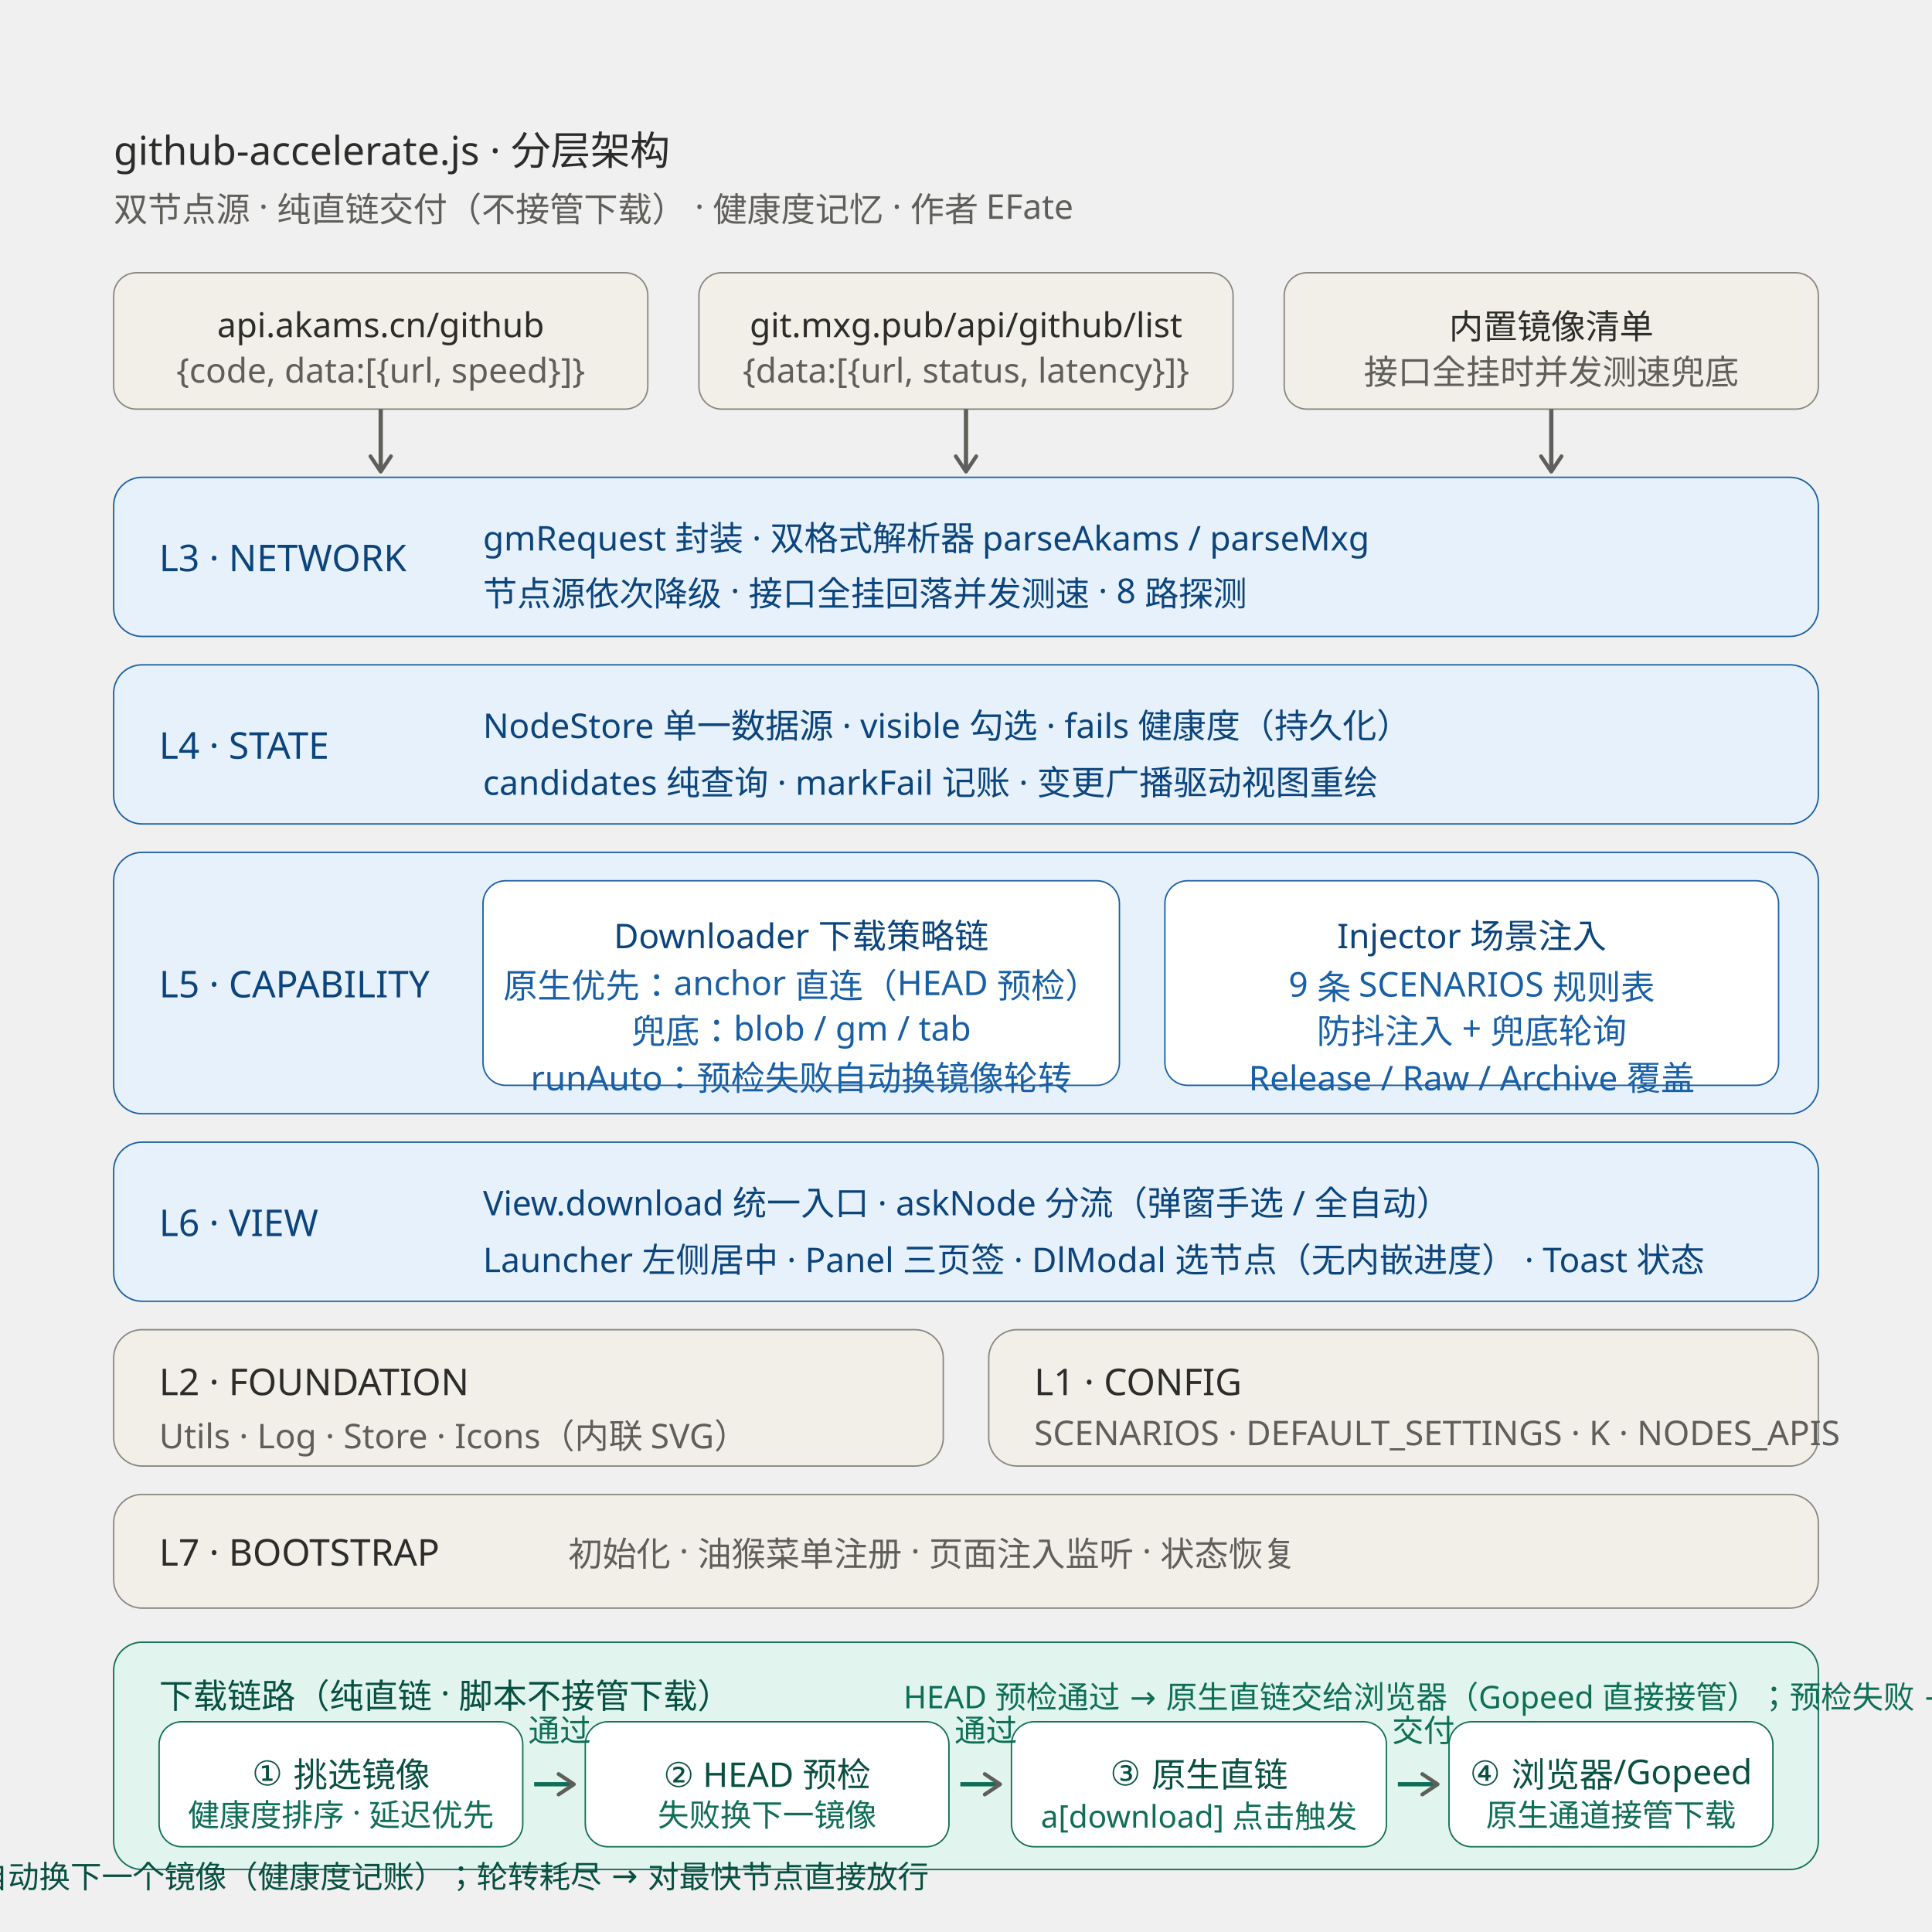
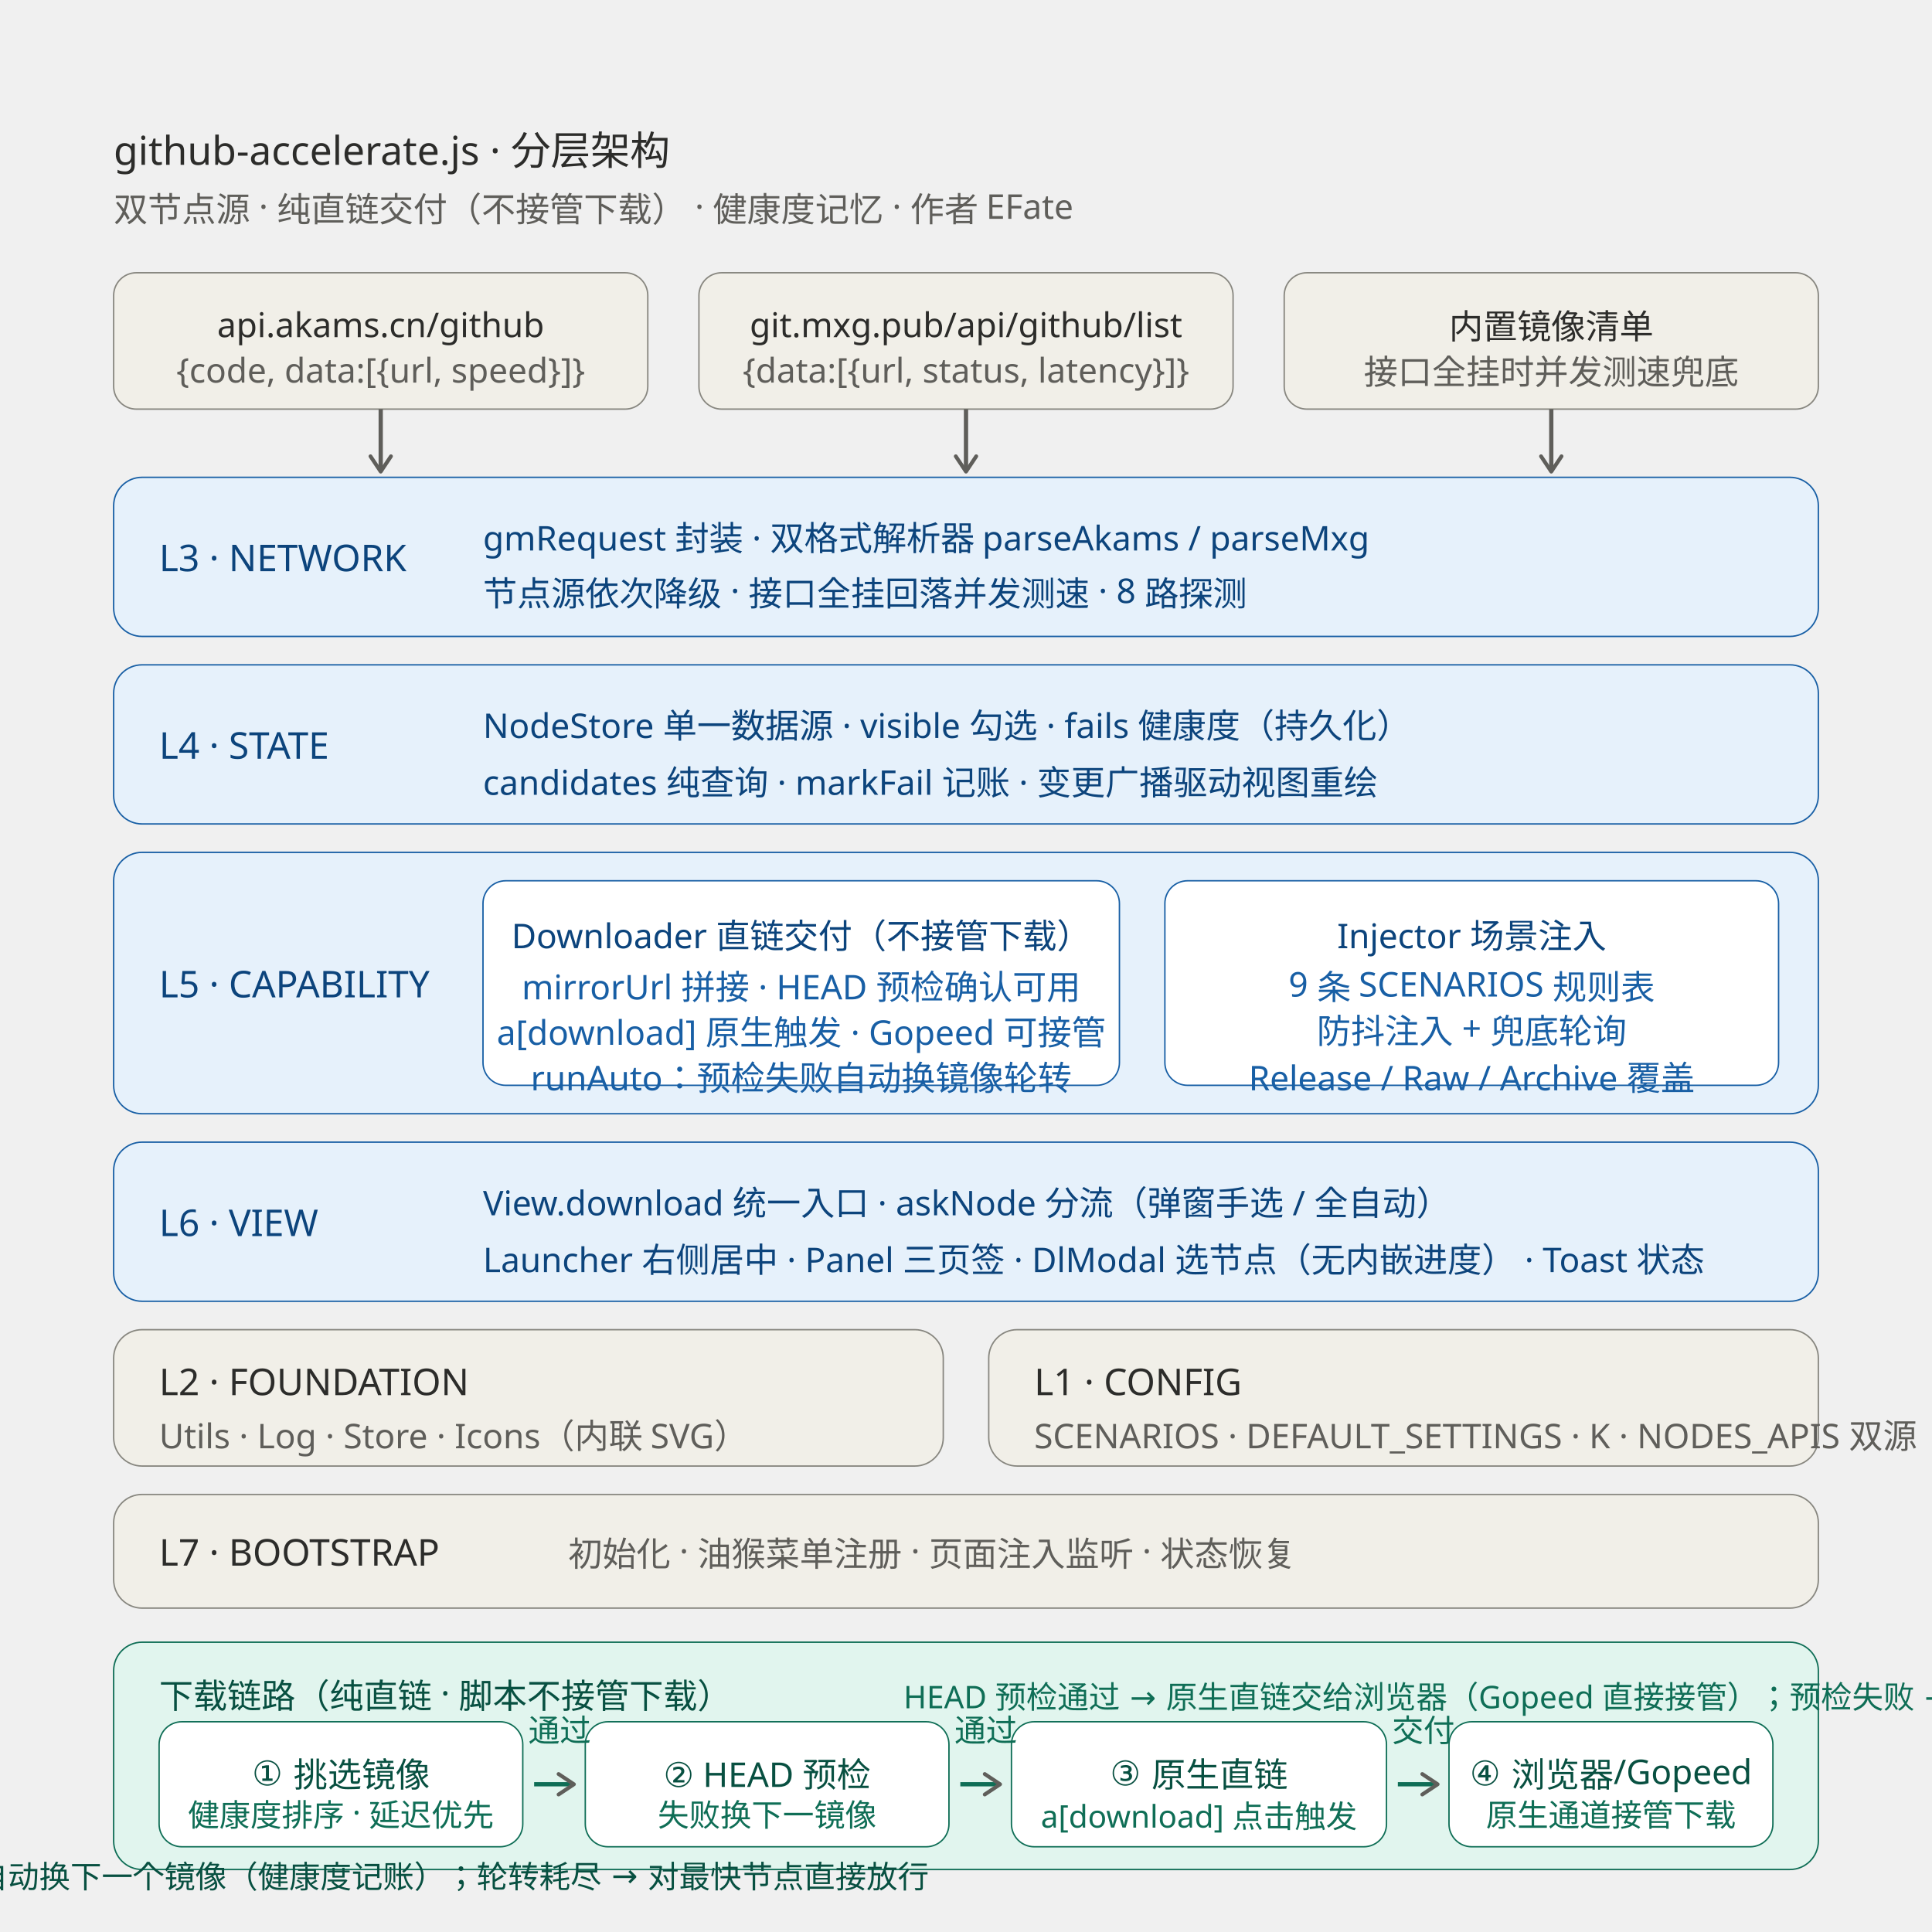
<svg xmlns="http://www.w3.org/2000/svg" viewBox="0 0 680 680" width="680" role="img">
  <defs>
    <marker id="arrow" viewBox="0 0 10 10" refX="8" refY="5" markerWidth="6" markerHeight="6" orient="auto-start-reverse">
      <path d="M2 1L8 5L2 9" fill="none" stroke="#5F5E5A" stroke-width="1.5" stroke-linecap="round" stroke-linejoin="round" />
    </marker>
  </defs>
  <text x="40" y="58" font-family="sans-serif" font-size="14" font-weight="500" fill="#2C2C2A">github-accelerate.js · 分层架构</text>
  <text x="40" y="78" font-family="sans-serif" font-size="12" fill="#5F5E5A">双节点源 · 纯直链交付（不接管下载） · 健康度记忆 · 作者 EFate</text>
  <g font-family="sans-serif">
    <rect x="40" y="96" width="188" height="48" rx="8" fill="#F1EFE8" stroke="#888780" stroke-width="0.5" />
    <text x="134" y="114" text-anchor="middle" dominant-baseline="central" font-size="12" font-weight="500" fill="#2C2C2A">api.akams.cn/github</text>
    <text x="134" y="130" text-anchor="middle" dominant-baseline="central" font-size="12" fill="#5F5E5A">{code, data:[{url, speed}]}</text>
    <rect x="246" y="96" width="188" height="48" rx="8" fill="#F1EFE8" stroke="#888780" stroke-width="0.5" />
    <text x="340" y="114" text-anchor="middle" dominant-baseline="central" font-size="12" font-weight="500" fill="#2C2C2A">git.mxg.pub/api/github/list</text>
    <text x="340" y="130" text-anchor="middle" dominant-baseline="central" font-size="12" fill="#5F5E5A">{data:[{url, status, latency}]}</text>
    <rect x="452" y="96" width="188" height="48" rx="8" fill="#F1EFE8" stroke="#888780" stroke-width="0.5" />
    <text x="546" y="114" text-anchor="middle" dominant-baseline="central" font-size="12" font-weight="500" fill="#2C2C2A">内置镜像清单</text>
    <text x="546" y="130" text-anchor="middle" dominant-baseline="central" font-size="12" fill="#5F5E5A">接口全挂时并发测速兜底</text>
  </g>
  <path d="M134 144L134 166" fill="none" stroke="#5F5E5A" stroke-width="1.5" marker-end="url(#arrow)" />
  <path d="M340 144L340 166" fill="none" stroke="#5F5E5A" stroke-width="1.5" marker-end="url(#arrow)" />
  <path d="M546 144L546 166" fill="none" stroke="#5F5E5A" stroke-width="1.5" marker-end="url(#arrow)" />
  <rect x="40" y="168" width="600" height="56" rx="10" fill="#E6F1FB" stroke="#185FA5" stroke-width="0.5" />
  <text x="56" y="196" dominant-baseline="central" font-family="sans-serif" font-size="13" font-weight="500" fill="#0C447C">L3 · NETWORK</text>
  <text x="170" y="188" dominant-baseline="central" font-family="sans-serif" font-size="12" fill="#0C447C">gmRequest 封装 · 双格式解析器 parseAkams / parseMxg</text>
  <text x="170" y="208" dominant-baseline="central" font-family="sans-serif" font-size="12" fill="#0C447C">节点源依次降级 · 接口全挂回落并发测速 · 8 路探测</text>
  <rect x="40" y="234" width="600" height="56" rx="10" fill="#E6F1FB" stroke="#185FA5" stroke-width="0.5" />
  <text x="56" y="262" dominant-baseline="central" font-family="sans-serif" font-size="13" font-weight="500" fill="#0C447C">L4 · STATE</text>
  <text x="170" y="254" dominant-baseline="central" font-family="sans-serif" font-size="12" fill="#0C447C">NodeStore 单一数据源 · visible 勾选 · fails 健康度（持久化）</text>
  <text x="170" y="274" dominant-baseline="central" font-family="sans-serif" font-size="12" fill="#0C447C">candidates 纯查询 · markFail 记账 · 变更广播驱动视图重绘</text>
  <rect x="40" y="300" width="600" height="92" rx="10" fill="#E6F1FB" stroke="#185FA5" stroke-width="0.5" />
  <text x="56" y="346" dominant-baseline="central" font-family="sans-serif" font-size="13" font-weight="500" fill="#0C447C">L5 · CAPABILITY</text>
  <rect x="170" y="310" width="224" height="72" rx="8" fill="#FFFFFF" stroke="#185FA5" stroke-width="0.5" />
-   <text x="282" y="328" text-anchor="middle" dominant-baseline="central" font-family="sans-serif" font-size="12" font-weight="500" fill="#0C447C">Downloader 下载策略链</text>
-   <text x="282" y="346" text-anchor="middle" dominant-baseline="central" font-size="12" fill="#185FA5" font-family="sans-serif">原生优先：anchor 直连（HEAD 预检）</text>
-   <text x="282" y="362" text-anchor="middle" dominant-baseline="central" font-size="12" fill="#185FA5" font-family="sans-serif">兜底：blob / gm / tab</text>
+   <text x="282" y="328" text-anchor="middle" dominant-baseline="central" font-family="sans-serif" font-size="12" font-weight="500" fill="#0C447C">Downloader 直链交付（不接管下载）</text>
+   <text x="282" y="346" text-anchor="middle" dominant-baseline="central" font-size="12" fill="#185FA5" font-family="sans-serif">mirrorUrl 拼接 · HEAD 预检确认可用</text>
+   <text x="282" y="362" text-anchor="middle" dominant-baseline="central" font-size="12" fill="#185FA5" font-family="sans-serif">a[download] 原生触发 · Gopeed 可接管</text>
  <text x="282" y="378" text-anchor="middle" dominant-baseline="central" font-size="12" fill="#185FA5" font-family="sans-serif">runAuto：预检失败自动换镜像轮转</text>
  <rect x="410" y="310" width="216" height="72" rx="8" fill="#FFFFFF" stroke="#185FA5" stroke-width="0.5" />
  <text x="518" y="328" text-anchor="middle" dominant-baseline="central" font-family="sans-serif" font-size="12" font-weight="500" fill="#0C447C">Injector 场景注入</text>
  <text x="518" y="346" text-anchor="middle" dominant-baseline="central" font-family="sans-serif" font-size="12" fill="#185FA5">9 条 SCENARIOS 规则表</text>
  <text x="518" y="362" text-anchor="middle" dominant-baseline="central" font-family="sans-serif" font-size="12" fill="#185FA5">防抖注入 + 兜底轮询</text>
  <text x="518" y="378" text-anchor="middle" dominant-baseline="central" font-family="sans-serif" font-size="12" fill="#185FA5">Release / Raw / Archive 覆盖</text>
  <rect x="40" y="402" width="600" height="56" rx="10" fill="#E6F1FB" stroke="#185FA5" stroke-width="0.5" />
  <text x="56" y="430" dominant-baseline="central" font-family="sans-serif" font-size="13" font-weight="500" fill="#0C447C">L6 · VIEW</text>
  <text x="170" y="422" dominant-baseline="central" font-family="sans-serif" font-size="12" fill="#0C447C">View.download 统一入口 · askNode 分流（弹窗手选 / 全自动）</text>
-   <text x="170" y="442" dominant-baseline="central" font-family="sans-serif" font-size="12" fill="#0C447C">Launcher 左侧居中 · Panel 三页签 · DlModal 选节点（无内嵌进度） · Toast 状态</text>
+   <text x="170" y="442" dominant-baseline="central" font-family="sans-serif" font-size="12" fill="#0C447C">Launcher 右侧居中 · Panel 三页签 · DlModal 选节点（无内嵌进度） · Toast 状态</text>
  <rect x="40" y="468" width="292" height="48" rx="10" fill="#F1EFE8" stroke="#888780" stroke-width="0.5" />
  <text x="56" y="486" dominant-baseline="central" font-family="sans-serif" font-size="13" font-weight="500" fill="#2C2C2A">L2 · FOUNDATION</text>
  <text x="56" y="504" dominant-baseline="central" font-family="sans-serif" font-size="12" fill="#5F5E5A">Utils · Log · Store · Icons（内联 SVG）</text>
  <rect x="348" y="468" width="292" height="48" rx="10" fill="#F1EFE8" stroke="#888780" stroke-width="0.5" />
  <text x="364" y="486" dominant-baseline="central" font-family="sans-serif" font-size="13" font-weight="500" fill="#2C2C2A">L1 · CONFIG</text>
-   <text x="364" y="504" dominant-baseline="central" font-family="sans-serif" font-size="12" fill="#5F5E5A">SCENARIOS · DEFAULT_SETTINGS · K · NODES_APIS</text>
+   <text x="364" y="504" dominant-baseline="central" font-family="sans-serif" font-size="12" fill="#5F5E5A">SCENARIOS · DEFAULT_SETTINGS · K · NODES_APIS 双源</text>
  <rect x="40" y="526" width="600" height="40" rx="10" fill="#F1EFE8" stroke="#888780" stroke-width="0.5" />
  <text x="56" y="546" dominant-baseline="central" font-family="sans-serif" font-size="13" font-weight="500" fill="#2C2C2A">L7 · BOOTSTRAP</text>
  <text x="200" y="546" dominant-baseline="central" font-family="sans-serif" font-size="12" fill="#5F5E5A">初始化 · 油猴菜单注册 · 页面注入监听 · 状态恢复</text>
  <rect x="40" y="578" width="600" height="80" rx="10" fill="#E1F5EE" stroke="#0F6E56" stroke-width="0.5" />
  <text x="56" y="596" dominant-baseline="central" font-family="sans-serif" font-size="12" font-weight="500" fill="#085041">下载链路（纯直链 · 脚本不接管下载）</text>
  <text x="318" y="596" dominant-baseline="central" font-family="sans-serif" font-size="11" fill="#0F6E56">HEAD 预检通过 → 原生直链交给浏览器（Gopeed 直接接管）；预检失败 → 换下一镜像；轮转耗尽 → 对最快节点直接放行</text>
  <g font-family="sans-serif">
    <rect x="56" y="606" width="128" height="44" rx="8" fill="#FFFFFF" stroke="#0F6E56" stroke-width="0.5" />
    <text x="120" y="622" text-anchor="middle" dominant-baseline="central" font-size="12" font-weight="500" fill="#085041">① 挑选镜像</text>
    <text x="120" y="638" text-anchor="middle" dominant-baseline="central" font-size="11" fill="#0F6E56">健康度排序 · 延迟优先</text>
    <rect x="206" y="606" width="128" height="44" rx="8" fill="#FFFFFF" stroke="#0F6E56" stroke-width="0.5" />
    <text x="270" y="622" text-anchor="middle" dominant-baseline="central" font-size="12" font-weight="500" fill="#085041">② HEAD 预检</text>
    <text x="270" y="638" text-anchor="middle" dominant-baseline="central" font-size="11" fill="#0F6E56">失败换下一镜像</text>
    <rect x="356" y="606" width="132" height="44" rx="8" fill="#FFFFFF" stroke="#0F6E56" stroke-width="0.5" />
    <text x="422" y="622" text-anchor="middle" dominant-baseline="central" font-size="12" font-weight="500" fill="#085041">③ 原生直链</text>
    <text x="422" y="638" text-anchor="middle" dominant-baseline="central" font-size="11" fill="#0F6E56">a[download] 点击触发</text>
    <rect x="510" y="606" width="114" height="44" rx="8" fill="#FFFFFF" stroke="#0F6E56" stroke-width="0.5" />
    <text x="567" y="622" text-anchor="middle" dominant-baseline="central" font-size="12" font-weight="500" fill="#085041">④ 浏览器/Gopeed</text>
    <text x="567" y="638" text-anchor="middle" dominant-baseline="central" font-size="11" fill="#0F6E56">原生通道接管下载</text>
    <path d="M188 628L202 628" fill="none" stroke="#0F6E56" stroke-width="1.5" marker-end="url(#arrow)" />
    <path d="M338 628L352 628" fill="none" stroke="#0F6E56" stroke-width="1.5" marker-end="url(#arrow)" />
    <path d="M492 628L506 628" fill="none" stroke="#0F6E56" stroke-width="1.5" marker-end="url(#arrow)" />
    <text x="197" y="613" text-anchor="middle" font-size="11" fill="#0F6E56">通过</text>
    <text x="347" y="613" text-anchor="middle" font-size="11" fill="#0F6E56">通过</text>
    <text x="501" y="613" text-anchor="middle" font-size="11" fill="#0F6E56">交付</text>
    <text x="131" y="664" text-anchor="middle" font-size="11" fill="#085041" font-weight="500">↑ 预检失败自动换下一个镜像（健康度记账）；轮转耗尽 → 对最快节点直接放行</text>
  </g>
</svg>
